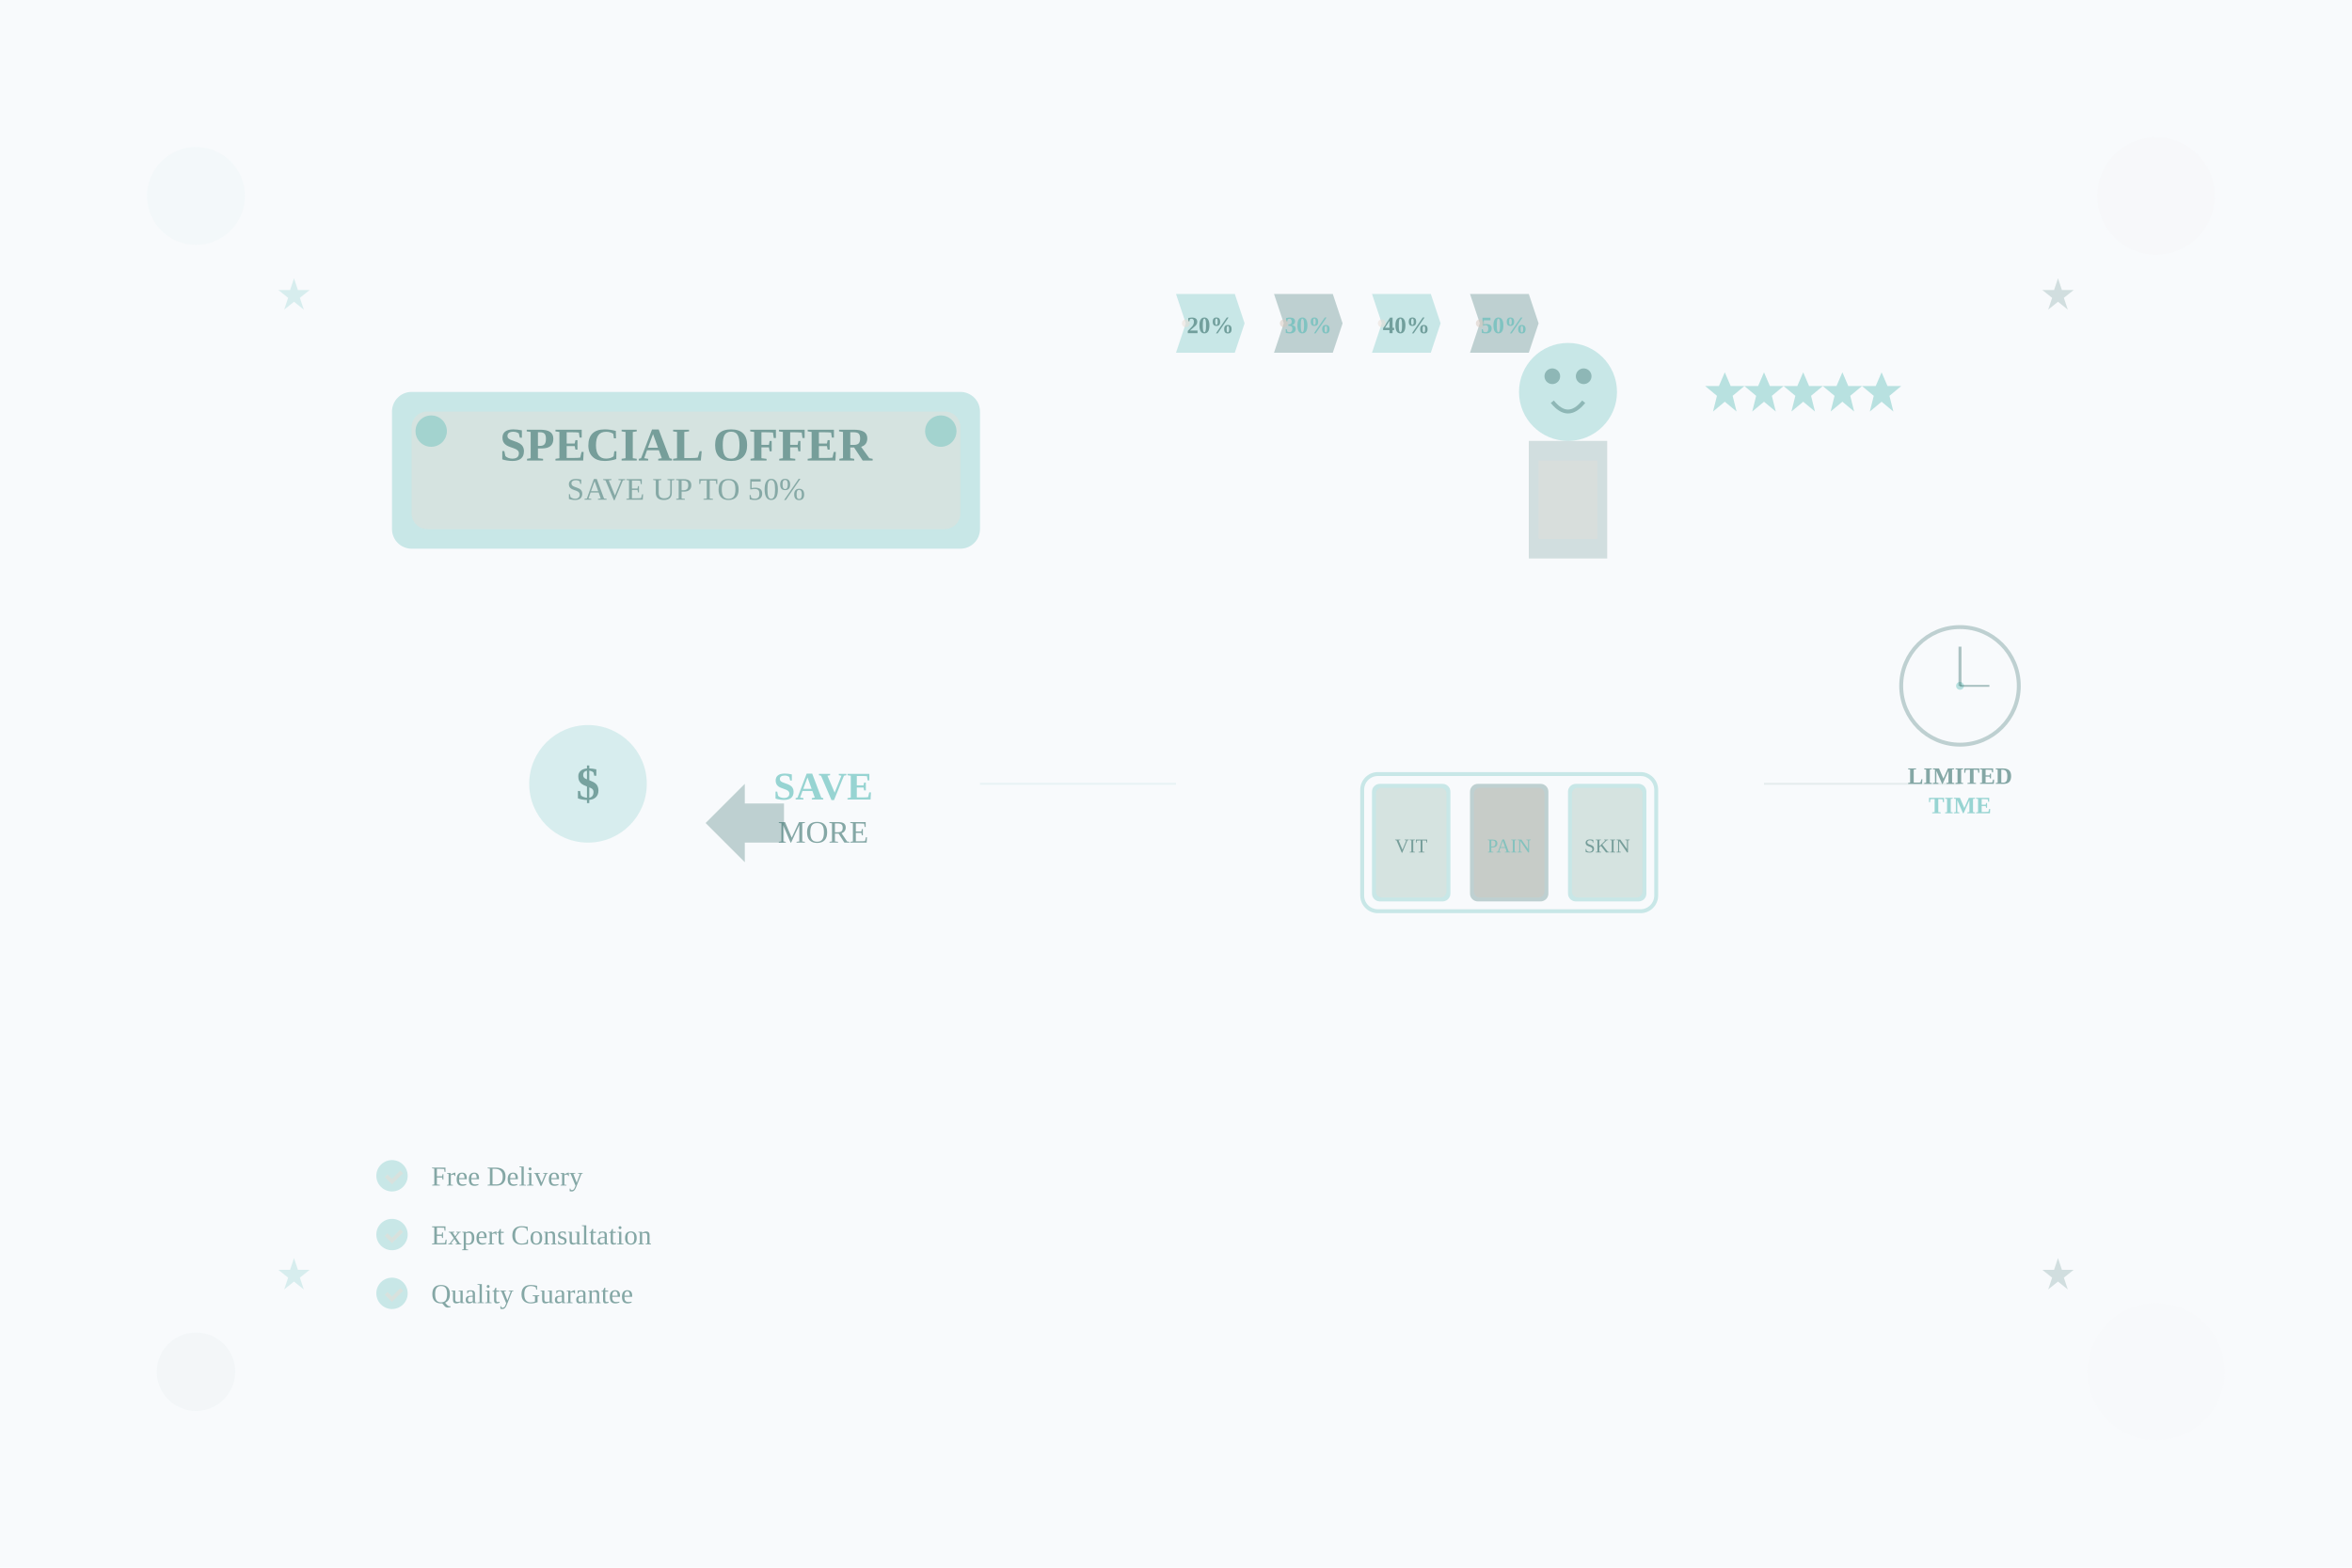
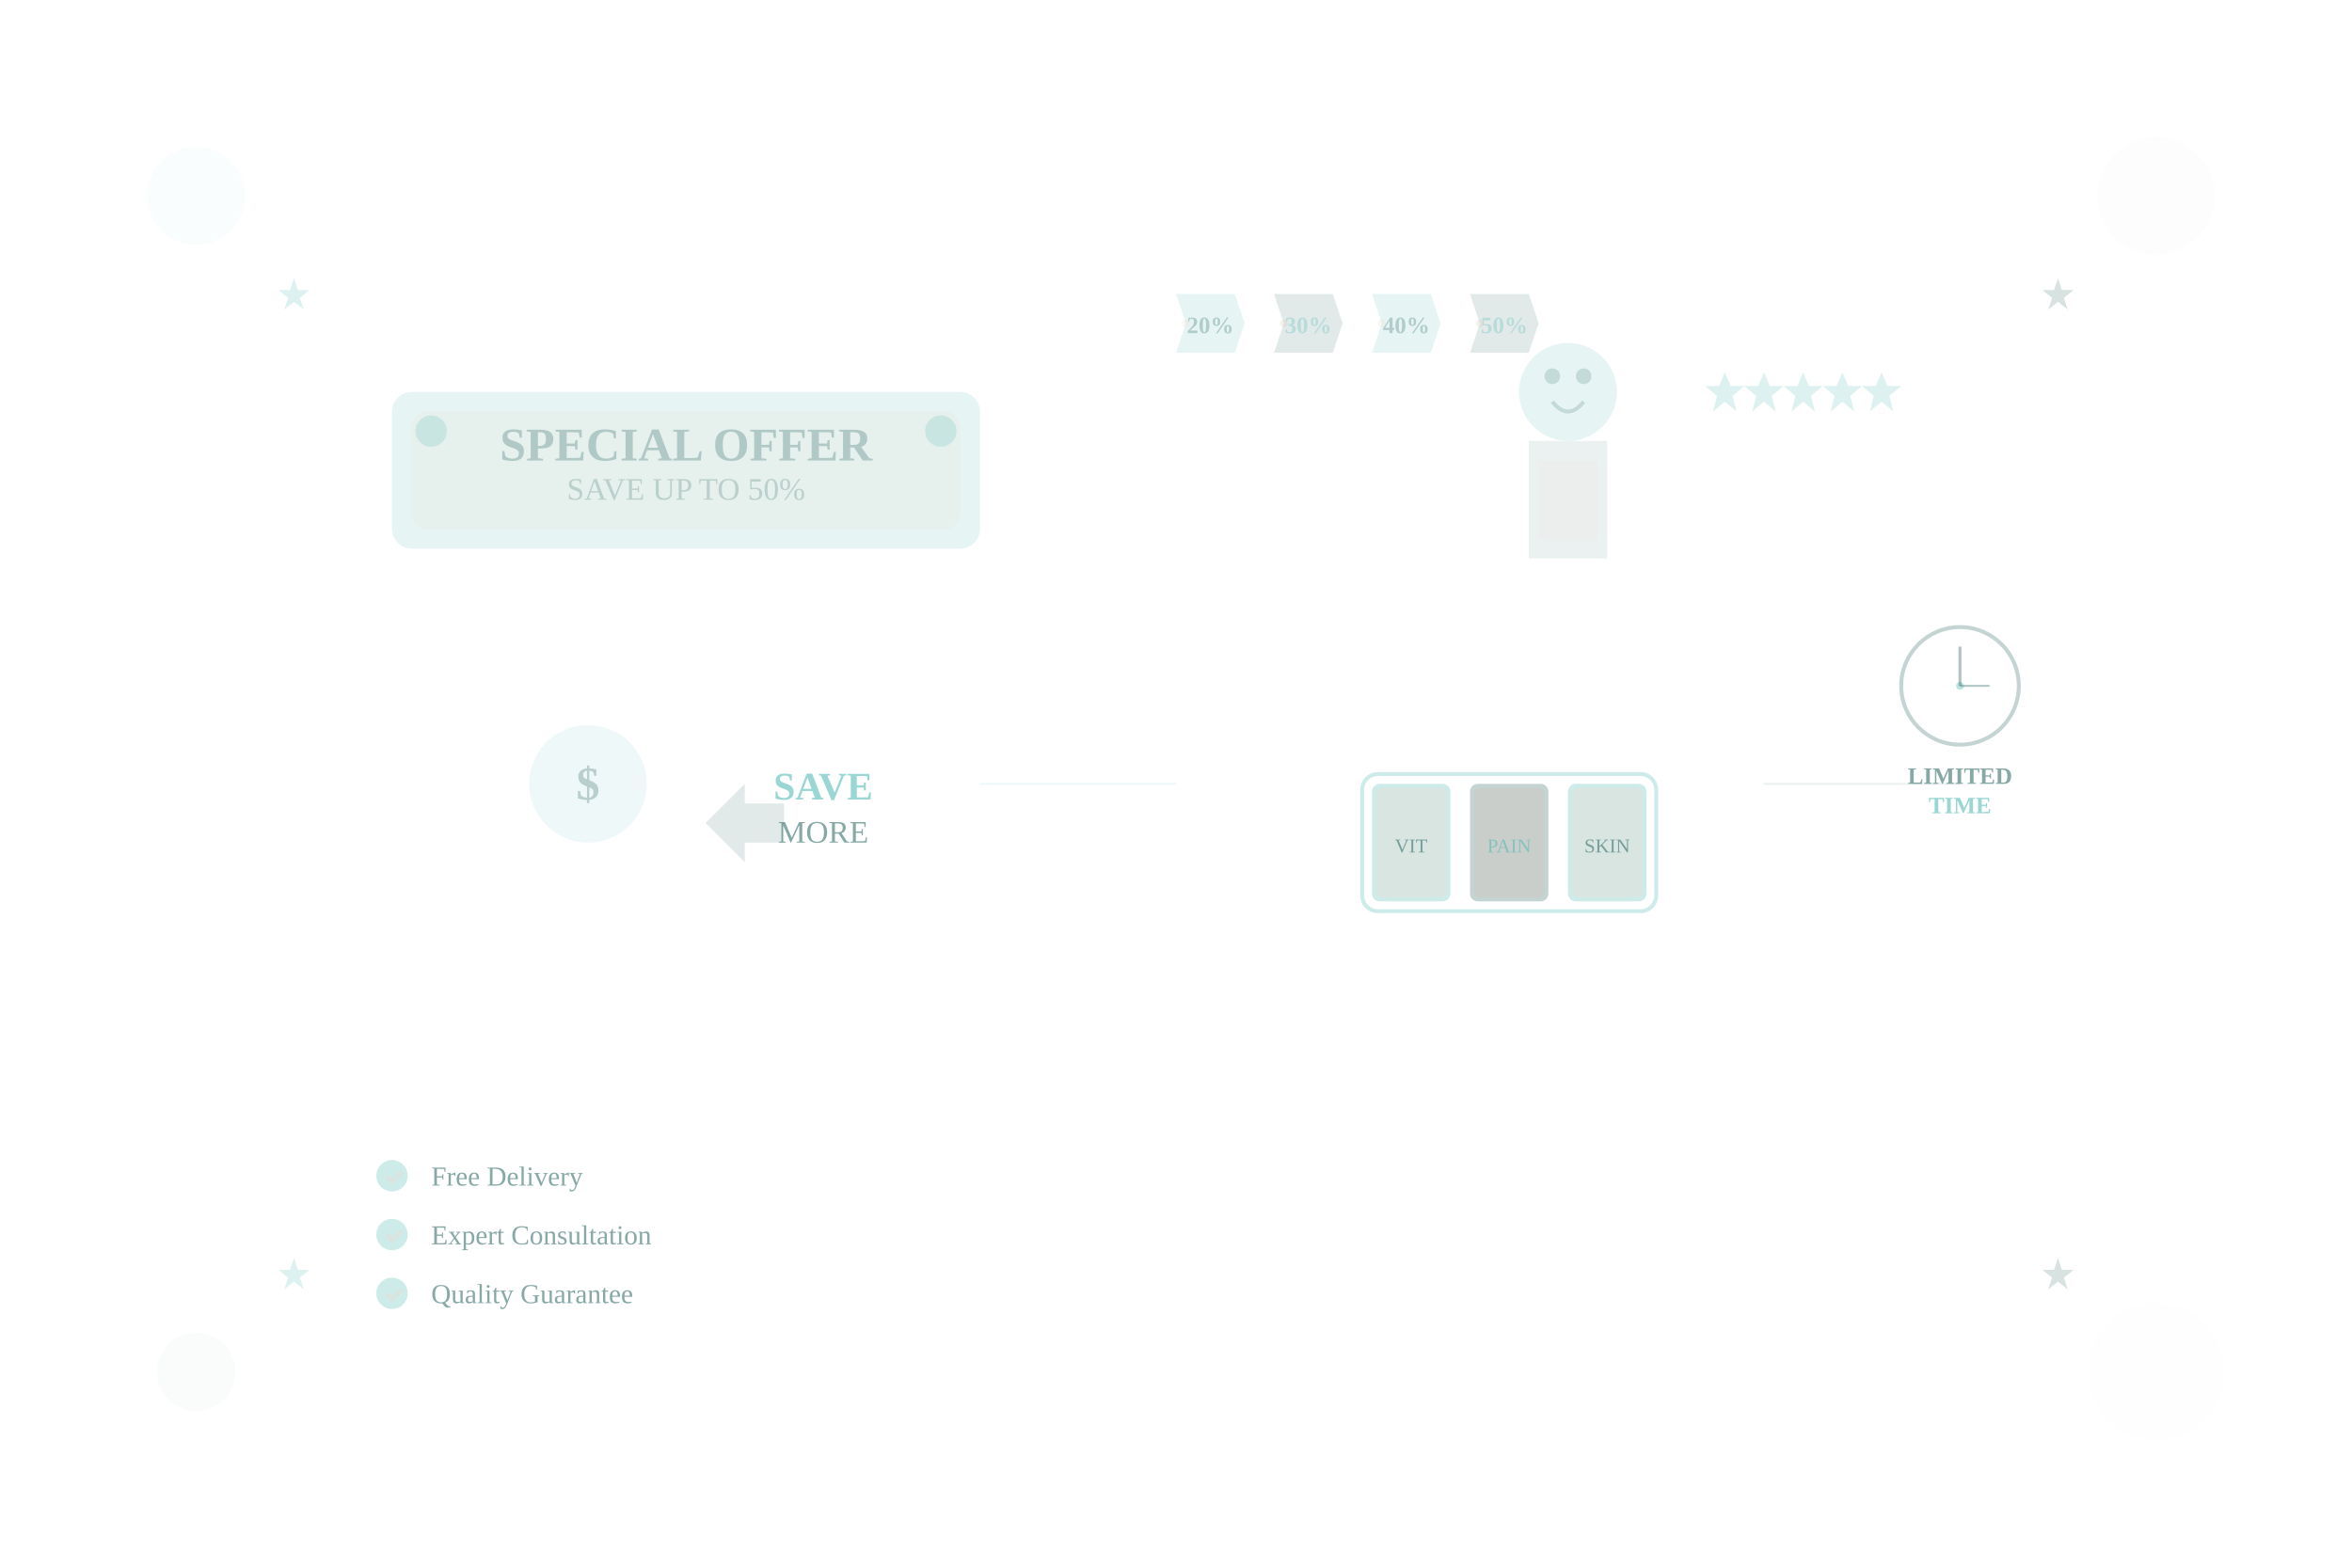
<svg xmlns="http://www.w3.org/2000/svg" width="1200" height="800" viewBox="0 0 1200 800" fill="none">
-   <rect width="1200" height="800" fill="#F8FAFC" />
+   <rect width="1200" height="800" fill="transparent" />
  <g transform="translate(200, 200)">
-     <rect x="0" y="0" width="300" height="80" rx="10" fill="#57BBB6" opacity="0.3" />
-     <rect x="10" y="10" width="280" height="60" rx="8" fill="#E8DCD4" opacity="0.4" />
-     <text x="150" y="35" text-anchor="middle" fill="#376F6B" opacity="0.6" font-size="24" font-weight="bold">SPECIAL OFFER</text>
-     <text x="150" y="55" text-anchor="middle" fill="#376F6B" opacity="0.5" font-size="16">SAVE UP TO 50%</text>
+     <rect x="0" y="0" width="300" height="80" rx="10" fill="#57BBB6" opacity="0.15" />
+     <rect x="10" y="10" width="280" height="60" rx="8" fill="#E8DCD4" opacity="0.2" />
+     <text x="150" y="35" text-anchor="middle" fill="#376F6B" opacity="0.3" font-size="24" font-weight="bold">SPECIAL OFFER</text>
+     <text x="150" y="55" text-anchor="middle" fill="#376F6B" opacity="0.25" font-size="16">SAVE UP TO 50%</text>
    <g transform="translate(20, 20)">
-       <circle cx="0" cy="0" r="8" fill="#57BBB6" opacity="0.4" />
+       <circle cx="0" cy="0" r="8" fill="#57BBB6" opacity="0.2" />
    </g>
    <g transform="translate(280, 20)">
-       <circle cx="0" cy="0" r="8" fill="#57BBB6" opacity="0.4" />
+       <circle cx="0" cy="0" r="8" fill="#57BBB6" opacity="0.2" />
    </g>
  </g>
  <g transform="translate(600, 150)">
    <g transform="translate(0, 0)">
-       <path d="M0 0 L30 0 L35 15 L30 30 L0 30 L5 15 Z" fill="#57BBB6" opacity="0.3" />
-       <text x="17.5" y="20" text-anchor="middle" fill="#376F6B" opacity="0.6" font-size="12" font-weight="bold">20%</text>
-       <circle cx="5" cy="15" r="2" fill="#E8DCD4" opacity="0.5" />
+       <path d="M0 0 L30 0 L35 15 L30 30 L0 30 L5 15 Z" fill="#57BBB6" opacity="0.15" />
+       <text x="17.5" y="20" text-anchor="middle" fill="#376F6B" opacity="0.3" font-size="12" font-weight="bold">20%</text>
+       <circle cx="5" cy="15" r="2" fill="#E8DCD4" opacity="0.25" />
    </g>
    <g transform="translate(50, 0)">
-       <path d="M0 0 L30 0 L35 15 L30 30 L0 30 L5 15 Z" fill="#376F6B" opacity="0.3" />
-       <text x="17.5" y="20" text-anchor="middle" fill="#57BBB6" opacity="0.6" font-size="12" font-weight="bold">30%</text>
-       <circle cx="5" cy="15" r="2" fill="#D5C6BC" opacity="0.5" />
+       <path d="M0 0 L30 0 L35 15 L30 30 L0 30 L5 15 Z" fill="#376F6B" opacity="0.15" />
+       <text x="17.5" y="20" text-anchor="middle" fill="#57BBB6" opacity="0.3" font-size="12" font-weight="bold">30%</text>
+       <circle cx="5" cy="15" r="2" fill="#D5C6BC" opacity="0.25" />
    </g>
    <g transform="translate(100, 0)">
-       <path d="M0 0 L30 0 L35 15 L30 30 L0 30 L5 15 Z" fill="#57BBB6" opacity="0.3" />
-       <text x="17.5" y="20" text-anchor="middle" fill="#376F6B" opacity="0.6" font-size="12" font-weight="bold">40%</text>
-       <circle cx="5" cy="15" r="2" fill="#E8DCD4" opacity="0.5" />
+       <path d="M0 0 L30 0 L35 15 L30 30 L0 30 L5 15 Z" fill="#57BBB6" opacity="0.15" />
+       <text x="17.5" y="20" text-anchor="middle" fill="#376F6B" opacity="0.3" font-size="12" font-weight="bold">40%</text>
+       <circle cx="5" cy="15" r="2" fill="#E8DCD4" opacity="0.25" />
    </g>
    <g transform="translate(150, 0)">
-       <path d="M0 0 L30 0 L35 15 L30 30 L0 30 L5 15 Z" fill="#376F6B" opacity="0.3" />
-       <text x="17.5" y="20" text-anchor="middle" fill="#57BBB6" opacity="0.6" font-size="12" font-weight="bold">50%</text>
-       <circle cx="5" cy="15" r="2" fill="#D5C6BC" opacity="0.5" />
+       <path d="M0 0 L30 0 L35 15 L30 30 L0 30 L5 15 Z" fill="#376F6B" opacity="0.15" />
+       <text x="17.5" y="20" text-anchor="middle" fill="#57BBB6" opacity="0.3" font-size="12" font-weight="bold">50%</text>
+       <circle cx="5" cy="15" r="2" fill="#D5C6BC" opacity="0.25" />
    </g>
  </g>
  <g transform="translate(800, 200)">
    <g transform="translate(0, 0)">
-       <circle cx="0" cy="0" r="25" fill="#57BBB6" opacity="0.3" />
-       <rect x="-20" y="25" width="40" height="60" fill="#376F6B" opacity="0.2" />
-       <rect x="-15" y="35" width="30" height="40" fill="#E8DCD4" opacity="0.3" />
+       <circle cx="0" cy="0" r="25" fill="#57BBB6" opacity="0.15" />
+       <rect x="-20" y="25" width="40" height="60" fill="#376F6B" opacity="0.1" />
+       <rect x="-15" y="35" width="30" height="40" fill="#E8DCD4" opacity="0.15" />
      <g transform="translate(-8, -8)">
-         <circle cx="0" cy="0" r="4" fill="#376F6B" opacity="0.4" />
+         <circle cx="0" cy="0" r="4" fill="#376F6B" opacity="0.2" />
      </g>
      <g transform="translate(8, -8)">
-         <circle cx="0" cy="0" r="4" fill="#376F6B" opacity="0.4" />
+         <circle cx="0" cy="0" r="4" fill="#376F6B" opacity="0.2" />
      </g>
-       <path d="M-8 5 Q0 15 8 5" fill="none" stroke="#376F6B" stroke-width="2" opacity="0.4" />
+       <path d="M-8 5 Q0 15 8 5" fill="none" stroke="#376F6B" stroke-width="2" opacity="0.2" />
    </g>
    <g transform="translate(80, 0)">
-       <path d="M0 -10 L3 -3 L10 -3 L4 2 L6 10 L0 5 L-6 10 L-4 2 L-10 -3 L-3 -3 Z" fill="#57BBB6" opacity="0.4" />
+       <path d="M0 -10 L3 -3 L10 -3 L4 2 L6 10 L0 5 L-6 10 L-4 2 L-10 -3 L-3 -3 Z" fill="#57BBB6" opacity="0.2" />
    </g>
    <g transform="translate(100, 0)">
-       <path d="M0 -10 L3 -3 L10 -3 L4 2 L6 10 L0 5 L-6 10 L-4 2 L-10 -3 L-3 -3 Z" fill="#57BBB6" opacity="0.4" />
+       <path d="M0 -10 L3 -3 L10 -3 L4 2 L6 10 L0 5 L-6 10 L-4 2 L-10 -3 L-3 -3 Z" fill="#57BBB6" opacity="0.2" />
    </g>
    <g transform="translate(120, 0)">
-       <path d="M0 -10 L3 -3 L10 -3 L4 2 L6 10 L0 5 L-6 10 L-4 2 L-10 -3 L-3 -3 Z" fill="#57BBB6" opacity="0.4" />
+       <path d="M0 -10 L3 -3 L10 -3 L4 2 L6 10 L0 5 L-6 10 L-4 2 L-10 -3 L-3 -3 Z" fill="#57BBB6" opacity="0.2" />
    </g>
    <g transform="translate(140, 0)">
-       <path d="M0 -10 L3 -3 L10 -3 L4 2 L6 10 L0 5 L-6 10 L-4 2 L-10 -3 L-3 -3 Z" fill="#57BBB6" opacity="0.4" />
+       <path d="M0 -10 L3 -3 L10 -3 L4 2 L6 10 L0 5 L-6 10 L-4 2 L-10 -3 L-3 -3 Z" fill="#57BBB6" opacity="0.2" />
    </g>
    <g transform="translate(160, 0)">
-       <path d="M0 -10 L3 -3 L10 -3 L4 2 L6 10 L0 5 L-6 10 L-4 2 L-10 -3 L-3 -3 Z" fill="#57BBB6" opacity="0.4" />
+       <path d="M0 -10 L3 -3 L10 -3 L4 2 L6 10 L0 5 L-6 10 L-4 2 L-10 -3 L-3 -3 Z" fill="#57BBB6" opacity="0.2" />
    </g>
  </g>
  <g transform="translate(300, 400)">
    <g transform="translate(0, 0)">
-       <circle cx="0" cy="0" r="30" fill="#57BBB6" opacity="0.2" />
-       <text x="0" y="8" text-anchor="middle" fill="#376F6B" opacity="0.6" font-size="24" font-weight="bold">$</text>
+       <circle cx="0" cy="0" r="30" fill="#57BBB6" opacity="0.1" />
+       <text x="0" y="8" text-anchor="middle" fill="#376F6B" opacity="0.3" font-size="24" font-weight="bold">$</text>
    </g>
    <g transform="translate(60, 0)">
-       <path d="M0 20 L20 0 L20 10 L40 10 L40 30 L20 30 L20 40 Z" fill="#376F6B" opacity="0.3" />
+       <path d="M0 20 L20 0 L20 10 L40 10 L40 30 L20 30 L20 40 Z" fill="#376F6B" opacity="0.15" />
    </g>
    <g transform="translate(120, 0)">
      <text x="0" y="8" text-anchor="middle" fill="#57BBB6" opacity="0.6" font-size="20" font-weight="bold">SAVE</text>
      <text x="0" y="30" text-anchor="middle" fill="#376F6B" opacity="0.6" font-size="16">MORE</text>
    </g>
  </g>
  <g transform="translate(700, 400)">
    <g transform="translate(0, 0)">
      <rect x="0" y="0" width="40" height="60" rx="4" fill="#57BBB6" opacity="0.3" />
      <rect x="2" y="2" width="36" height="56" rx="3" fill="#E8DCD4" opacity="0.4" />
      <text x="20" y="35" text-anchor="middle" fill="#376F6B" opacity="0.6" font-size="10">VIT</text>
    </g>
    <g transform="translate(50, 0)">
      <rect x="0" y="0" width="40" height="60" rx="4" fill="#376F6B" opacity="0.3" />
      <rect x="2" y="2" width="36" height="56" rx="3" fill="#D5C6BC" opacity="0.4" />
      <text x="20" y="35" text-anchor="middle" fill="#57BBB6" opacity="0.6" font-size="10">PAIN</text>
    </g>
    <g transform="translate(100, 0)">
      <rect x="0" y="0" width="40" height="60" rx="4" fill="#57BBB6" opacity="0.3" />
      <rect x="2" y="2" width="36" height="56" rx="3" fill="#E8DCD4" opacity="0.4" />
      <text x="20" y="35" text-anchor="middle" fill="#376F6B" opacity="0.6" font-size="10">SKIN</text>
    </g>
    <rect x="-5" y="-5" width="150" height="70" rx="8" fill="none" stroke="#57BBB6" stroke-width="2" opacity="0.3" />
  </g>
  <g transform="translate(1000, 350)">
    <circle cx="0" cy="0" r="30" fill="none" stroke="#376F6B" stroke-width="2" opacity="0.3" />
    <circle cx="0" cy="0" r="2" fill="#57BBB6" opacity="0.4" />
    <line x1="0" y1="0" x2="0" y2="-20" stroke="#376F6B" stroke-width="1.5" opacity="0.4" />
    <line x1="0" y1="0" x2="15" y2="0" stroke="#376F6B" stroke-width="1" opacity="0.4" />
    <text x="0" y="50" text-anchor="middle" fill="#376F6B" opacity="0.6" font-size="12" font-weight="bold">LIMITED</text>
    <text x="0" y="65" text-anchor="middle" fill="#57BBB6" opacity="0.6" font-size="12" font-weight="bold">TIME</text>
  </g>
  <g transform="translate(200, 600)">
    <g transform="translate(0, 0)">
      <circle cx="0" cy="0" r="8" fill="#57BBB6" opacity="0.3" />
      <path d="M-3 0 L0 3 L5 -2" fill="none" stroke="#E8DCD4" stroke-width="2" opacity="0.5" />
      <text x="20" y="5" fill="#376F6B" opacity="0.6" font-size="14">Free Delivery</text>
    </g>
    <g transform="translate(0, 30)">
      <circle cx="0" cy="0" r="8" fill="#57BBB6" opacity="0.3" />
      <path d="M-3 0 L0 3 L5 -2" fill="none" stroke="#E8DCD4" stroke-width="2" opacity="0.5" />
      <text x="20" y="5" fill="#376F6B" opacity="0.6" font-size="14">Expert Consultation</text>
    </g>
    <g transform="translate(0, 60)">
      <circle cx="0" cy="0" r="8" fill="#57BBB6" opacity="0.3" />
      <path d="M-3 0 L0 3 L5 -2" fill="none" stroke="#E8DCD4" stroke-width="2" opacity="0.5" />
      <text x="20" y="5" fill="#376F6B" opacity="0.6" font-size="14">Quality Guarantee</text>
    </g>
  </g>
  <g transform="translate(150, 150)">
    <path d="M0 -8 L2 -2 L8 -2 L3 2 L5 8 L0 4 L-5 8 L-3 2 L-8 -2 L-2 -2 Z" fill="#57BBB6" opacity="0.2" />
  </g>
  <g transform="translate(1050, 150)">
    <path d="M0 -8 L2 -2 L8 -2 L3 2 L5 8 L0 4 L-5 8 L-3 2 L-8 -2 L-2 -2 Z" fill="#376F6B" opacity="0.2" />
  </g>
  <g transform="translate(150, 650)">
    <path d="M0 -8 L2 -2 L8 -2 L3 2 L5 8 L0 4 L-5 8 L-3 2 L-8 -2 L-2 -2 Z" fill="#57BBB6" opacity="0.2" />
  </g>
  <g transform="translate(1050, 650)">
    <path d="M0 -8 L2 -2 L8 -2 L3 2 L5 8 L0 4 L-5 8 L-3 2 L-8 -2 L-2 -2 Z" fill="#376F6B" opacity="0.2" />
  </g>
  <g transform="translate(500, 400)">
    <line x1="0" y1="0" x2="100" y2="0" stroke="#57BBB6" stroke-width="1" opacity="0.1" />
  </g>
  <g transform="translate(900, 400)">
    <line x1="0" y1="0" x2="100" y2="0" stroke="#376F6B" stroke-width="1" opacity="0.1" />
  </g>
  <g transform="translate(100, 100)">
    <circle cx="0" cy="0" r="25" fill="#57BBB6" opacity="0.03" />
  </g>
  <g transform="translate(1100, 100)">
    <circle cx="0" cy="0" r="30" fill="#D5C6BC" opacity="0.03" />
  </g>
  <g transform="translate(100, 700)">
    <circle cx="0" cy="0" r="20" fill="#376F6B" opacity="0.03" />
  </g>
  <g transform="translate(1100, 700)">
    <circle cx="0" cy="0" r="35" fill="#E8DCD4" opacity="0.03" />
  </g>
</svg>
